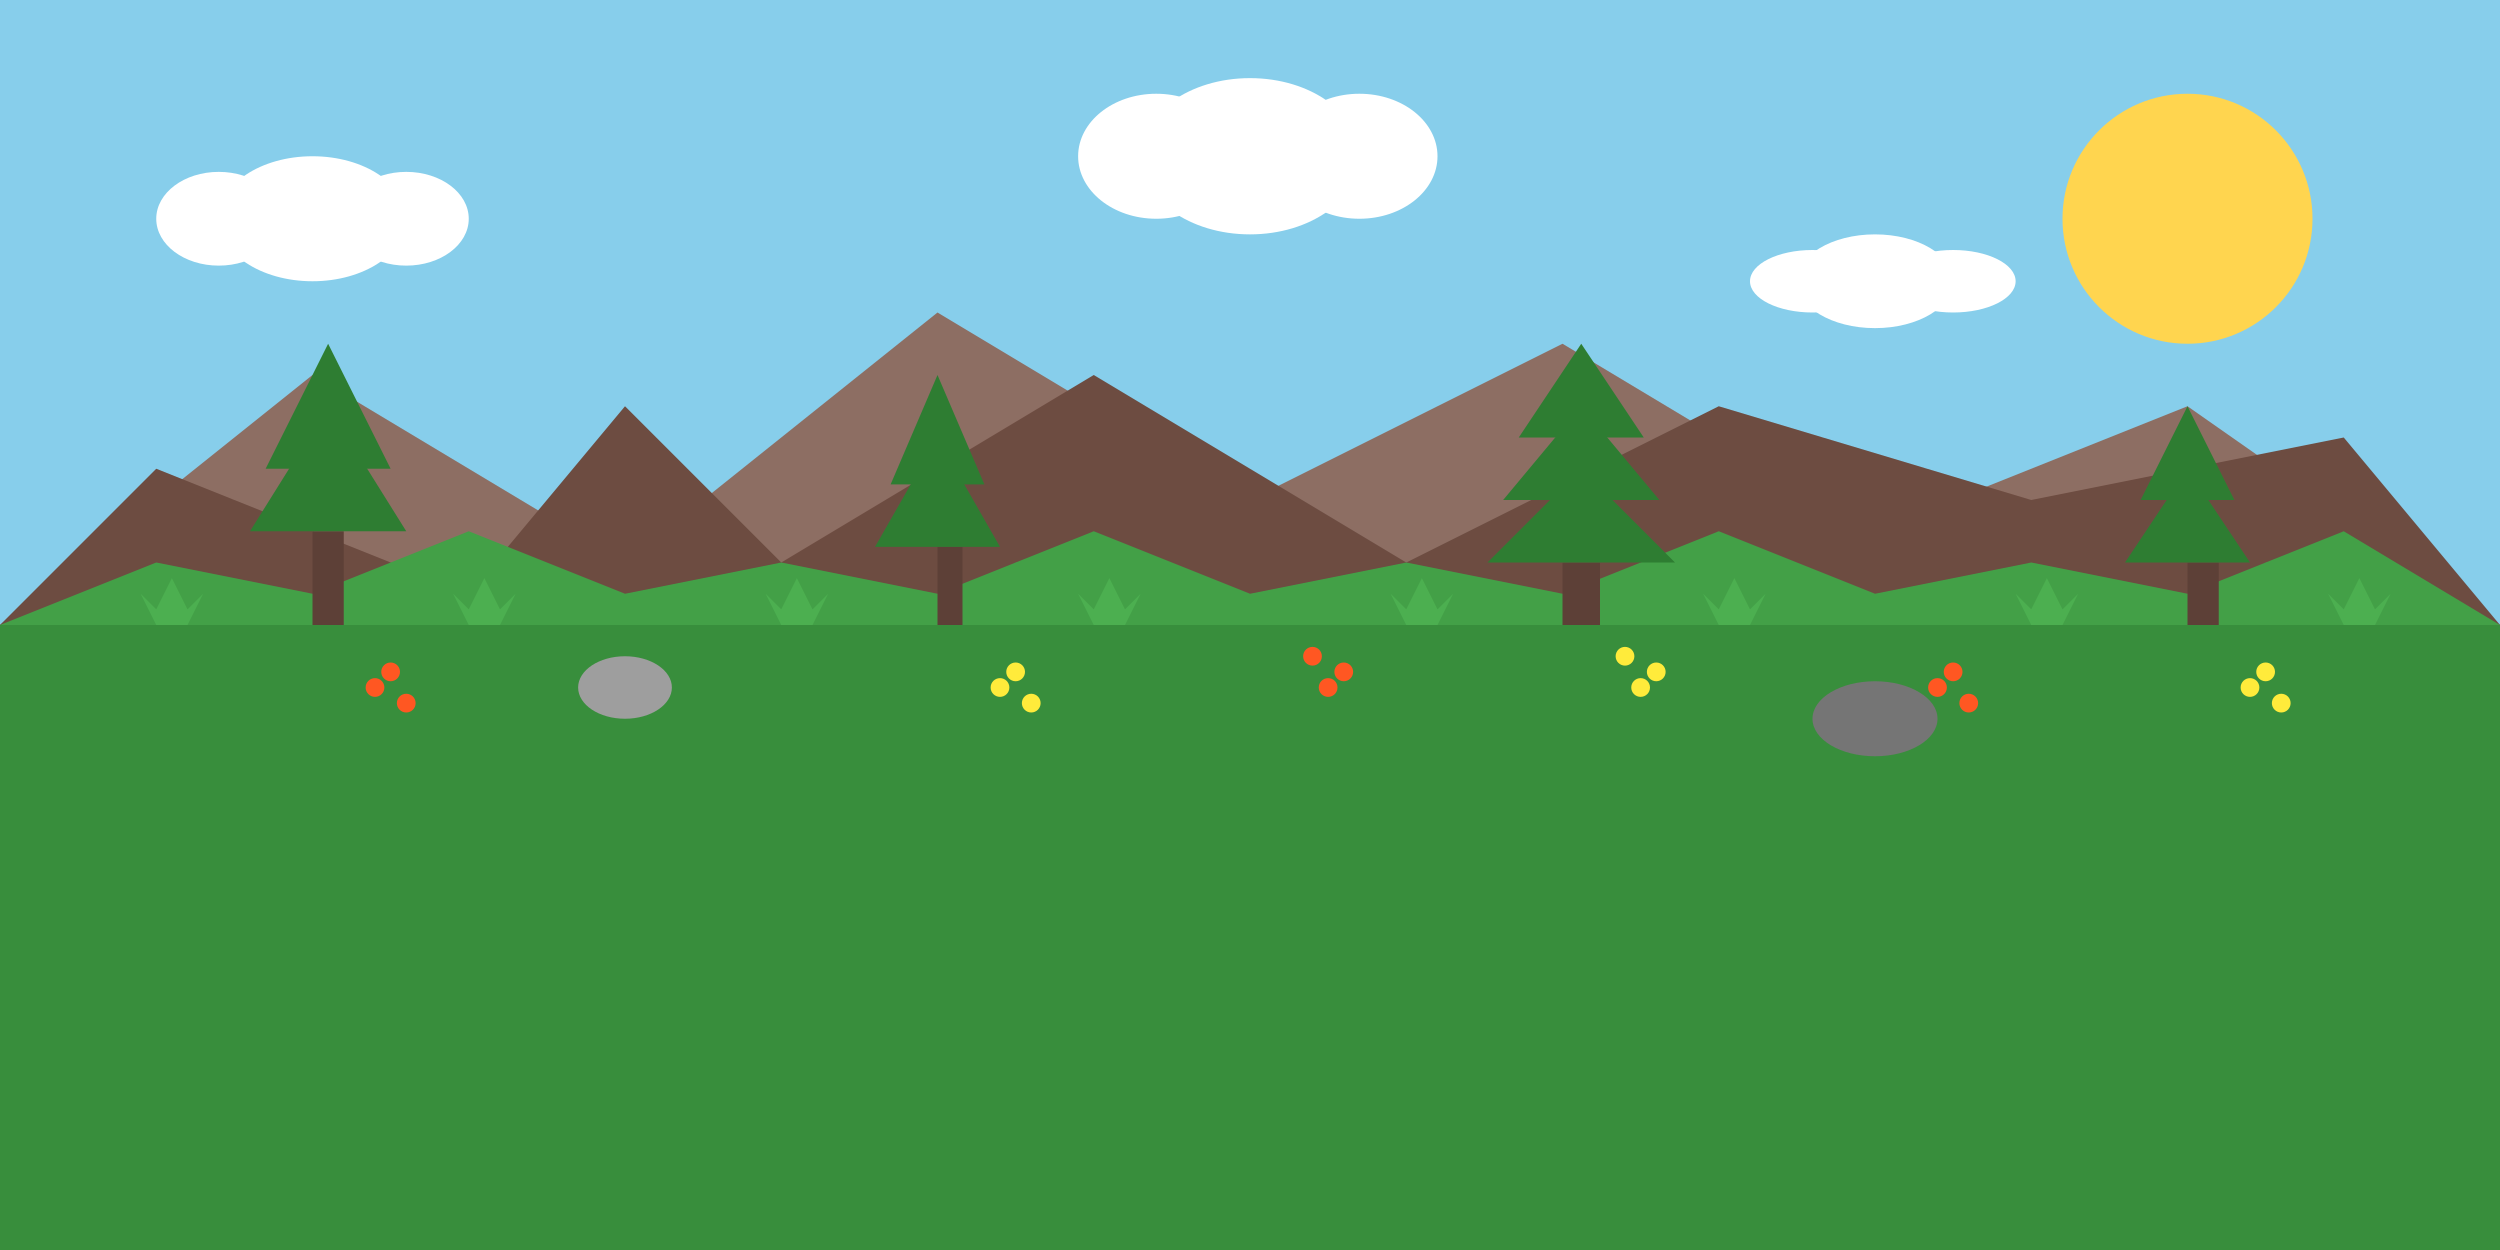
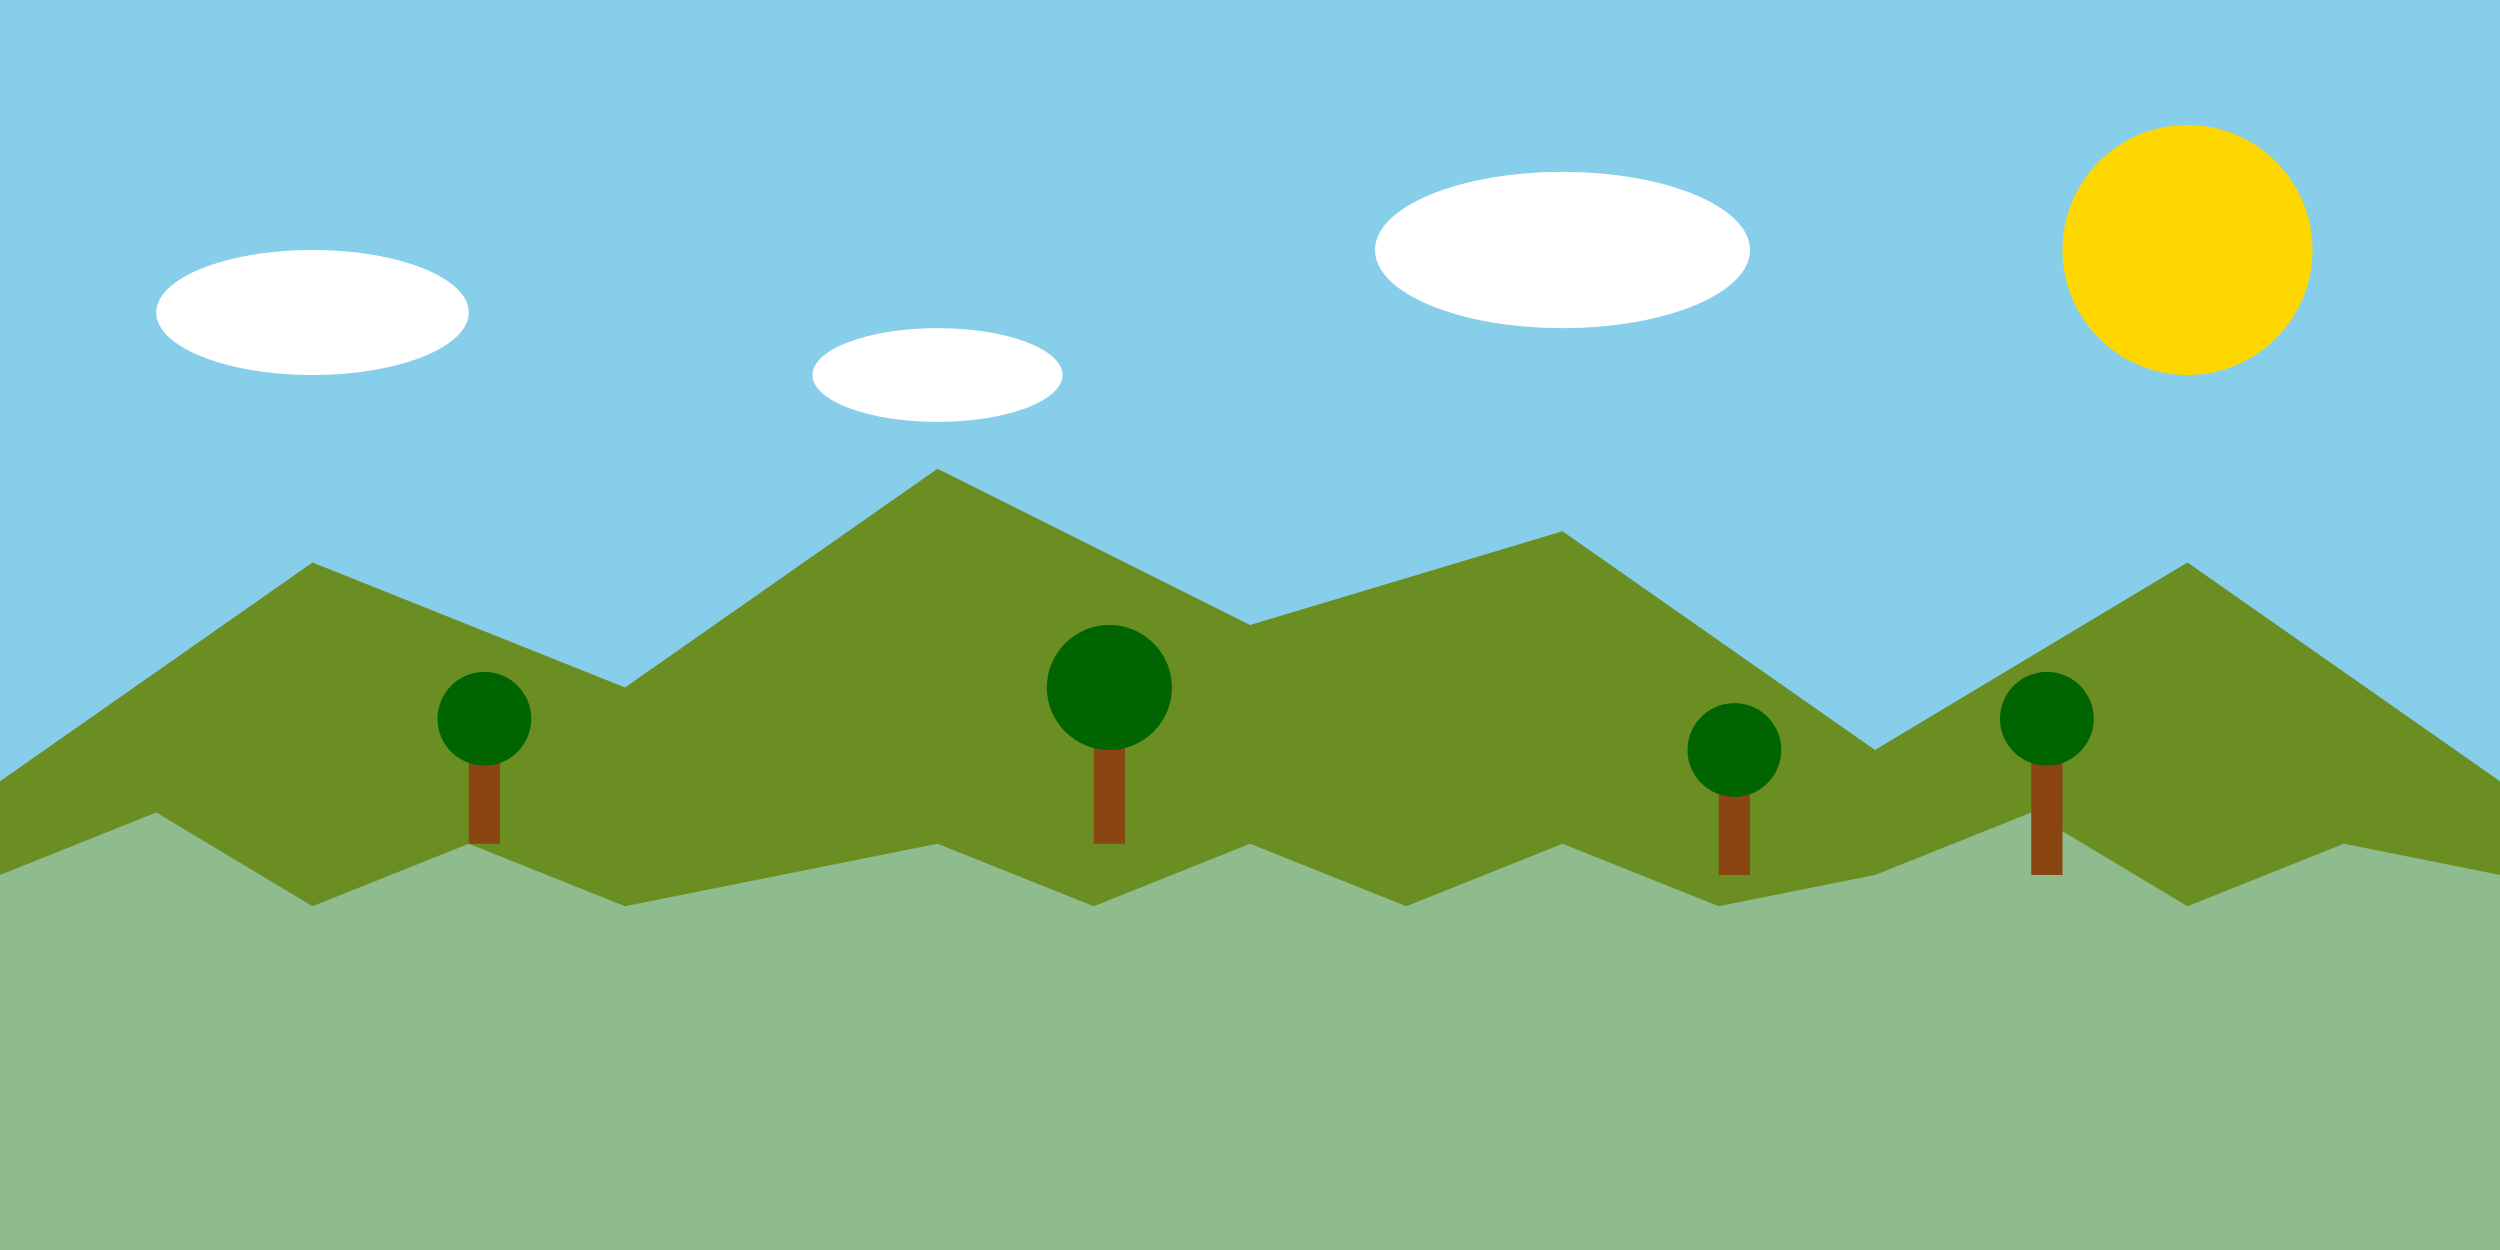
- <svg xmlns="http://www.w3.org/2000/svg" width="800" height="400">
-   <rect width="800" height="200" fill="#87CEEB" />
-   <polygon points="0,200 100,120 200,180 300,100 400,160 500,110 600,170 700,130 800,200" fill="#8D6E63" />
-   <polygon points="0,200 50,150 150,190 200,130 250,180 350,120 450,180 550,130 650,160 750,140 800,200" fill="#6D4C41" />
-   <polygon points="0,200 50,180 100,190 150,170 200,190 250,180 300,190 350,170 400,190 450,180 500,190 550,170 600,190 650,180 700,190 750,170 800,200" fill="#43A047" />
-   <rect y="200" width="800" height="200" fill="#388E3C" />
-   <circle cx="700" cy="70" r="40" fill="#FFD54F" />
-   <g fill="#FFFFFF">
-     <ellipse cx="100" cy="70" rx="30" ry="20" />
-     <ellipse cx="130" cy="70" rx="20" ry="15" />
-     <ellipse cx="70" cy="70" rx="20" ry="15" />
-     <ellipse cx="400" cy="50" rx="35" ry="25" />
-     <ellipse cx="435" cy="50" rx="25" ry="20" />
-     <ellipse cx="370" cy="50" rx="25" ry="20" />
-     <ellipse cx="600" cy="90" rx="25" ry="15" />
-     <ellipse cx="625" cy="90" rx="20" ry="10" />
-     <ellipse cx="580" cy="90" rx="20" ry="10" />
-   </g>
-   <g>
-     <rect x="100" y="170" width="10" height="30" fill="#5D4037" />
-     <polygon points="80,170 130,170 105,130" fill="#2E7D32" />
-     <polygon points="85,150 125,150 105,110" fill="#2E7D32" />
-     <rect x="500" y="180" width="12" height="20" fill="#5D4037" />
-     <polygon points="476,180 536,180 506,150" fill="#2E7D32" />
-     <polygon points="481,160 531,160 506,130" fill="#2E7D32" />
-     <polygon points="486,140 526,140 506,110" fill="#2E7D32" />
-     <rect x="300" y="175" width="8" height="25" fill="#5D4037" />
-     <polygon points="280,175 320,175 300,140" fill="#2E7D32" />
-     <polygon points="285,155 315,155 300,120" fill="#2E7D32" />
-     <rect x="700" y="180" width="10" height="20" fill="#5D4037" />
-     <polygon points="680,180 720,180 700,150" fill="#2E7D32" />
-     <polygon points="685,160 715,160 700,130" fill="#2E7D32" />
-   </g>
-   <g fill="#4CAF50">
-     <path d="M50,200 L45,190 L50,195 L55,185 L60,195 L65,190 L60,200 Z" />
-     <path d="M150,200 L145,190 L150,195 L155,185 L160,195 L165,190 L160,200 Z" />
-     <path d="M250,200 L245,190 L250,195 L255,185 L260,195 L265,190 L260,200 Z" />
-     <path d="M350,200 L345,190 L350,195 L355,185 L360,195 L365,190 L360,200 Z" />
-     <path d="M450,200 L445,190 L450,195 L455,185 L460,195 L465,190 L460,200 Z" />
-     <path d="M550,200 L545,190 L550,195 L555,185 L560,195 L565,190 L560,200 Z" />
-     <path d="M650,200 L645,190 L650,195 L655,185 L660,195 L665,190 L660,200 Z" />
-     <path d="M750,200 L745,190 L750,195 L755,185 L760,195 L765,190 L760,200 Z" />
-   </g>
-   <g>
-     <ellipse cx="200" cy="220" rx="15" ry="10" fill="#9E9E9E" />
-     <ellipse cx="600" cy="230" rx="20" ry="12" fill="#757575" />
-     <g fill="#FF5722">
-       <circle cx="120" cy="220" r="3" />
-       <circle cx="130" cy="225" r="3" />
-       <circle cx="125" cy="215" r="3" />
-       <circle cx="420" cy="210" r="3" />
-       <circle cx="430" cy="215" r="3" />
-       <circle cx="425" cy="220" r="3" />
-       <circle cx="620" cy="220" r="3" />
-       <circle cx="630" cy="225" r="3" />
-       <circle cx="625" cy="215" r="3" />
-     </g>
-     <g fill="#FFEB3B">
-       <circle cx="320" cy="220" r="3" />
-       <circle cx="330" cy="225" r="3" />
-       <circle cx="325" cy="215" r="3" />
-       <circle cx="520" cy="210" r="3" />
-       <circle cx="530" cy="215" r="3" />
-       <circle cx="525" cy="220" r="3" />
-       <circle cx="720" cy="220" r="3" />
-       <circle cx="730" cy="225" r="3" />
-       <circle cx="725" cy="215" r="3" />
-     </g>
-   </g>
+ <svg xmlns="http://www.w3.org/2000/svg" width="800" height="400" viewBox="0 0 800 400">
+   <rect x="0" y="0" width="800" height="400" fill="#87CEEB" />
+   <circle cx="700" cy="80" r="40" fill="#FFD700" />
+   <polygon points="0,250 100,180 200,220 300,150 400,200 500,170 600,240 700,180 800,250 800,400 0,400" fill="#6B8E23" />
+   <polygon points="0,280 50,260 100,290 150,270 200,290 250,280 300,270 350,290 400,270 450,290 500,270 550,290 600,280 650,260 700,290 750,270 800,280 800,400 0,400" fill="#8FBC8F" />
+   <ellipse cx="100" cy="100" rx="50" ry="20" fill="#FFFFFF" />
+   <ellipse cx="300" cy="120" rx="40" ry="15" fill="#FFFFFF" />
+   <ellipse cx="500" cy="80" rx="60" ry="25" fill="#FFFFFF" />
+   <rect x="150" y="240" width="10" height="30" fill="#8B4513" />
+   <circle cx="155" cy="230" r="15" fill="#006400" />
+   <rect x="350" y="230" width="10" height="40" fill="#8B4513" />
+   <circle cx="355" cy="220" r="20" fill="#006400" />
+   <rect x="550" y="250" width="10" height="30" fill="#8B4513" />
+   <circle cx="555" cy="240" r="15" fill="#006400" />
+   <rect x="650" y="240" width="10" height="40" fill="#8B4513" />
+   <circle cx="655" cy="230" r="15" fill="#006400" />
</svg>
